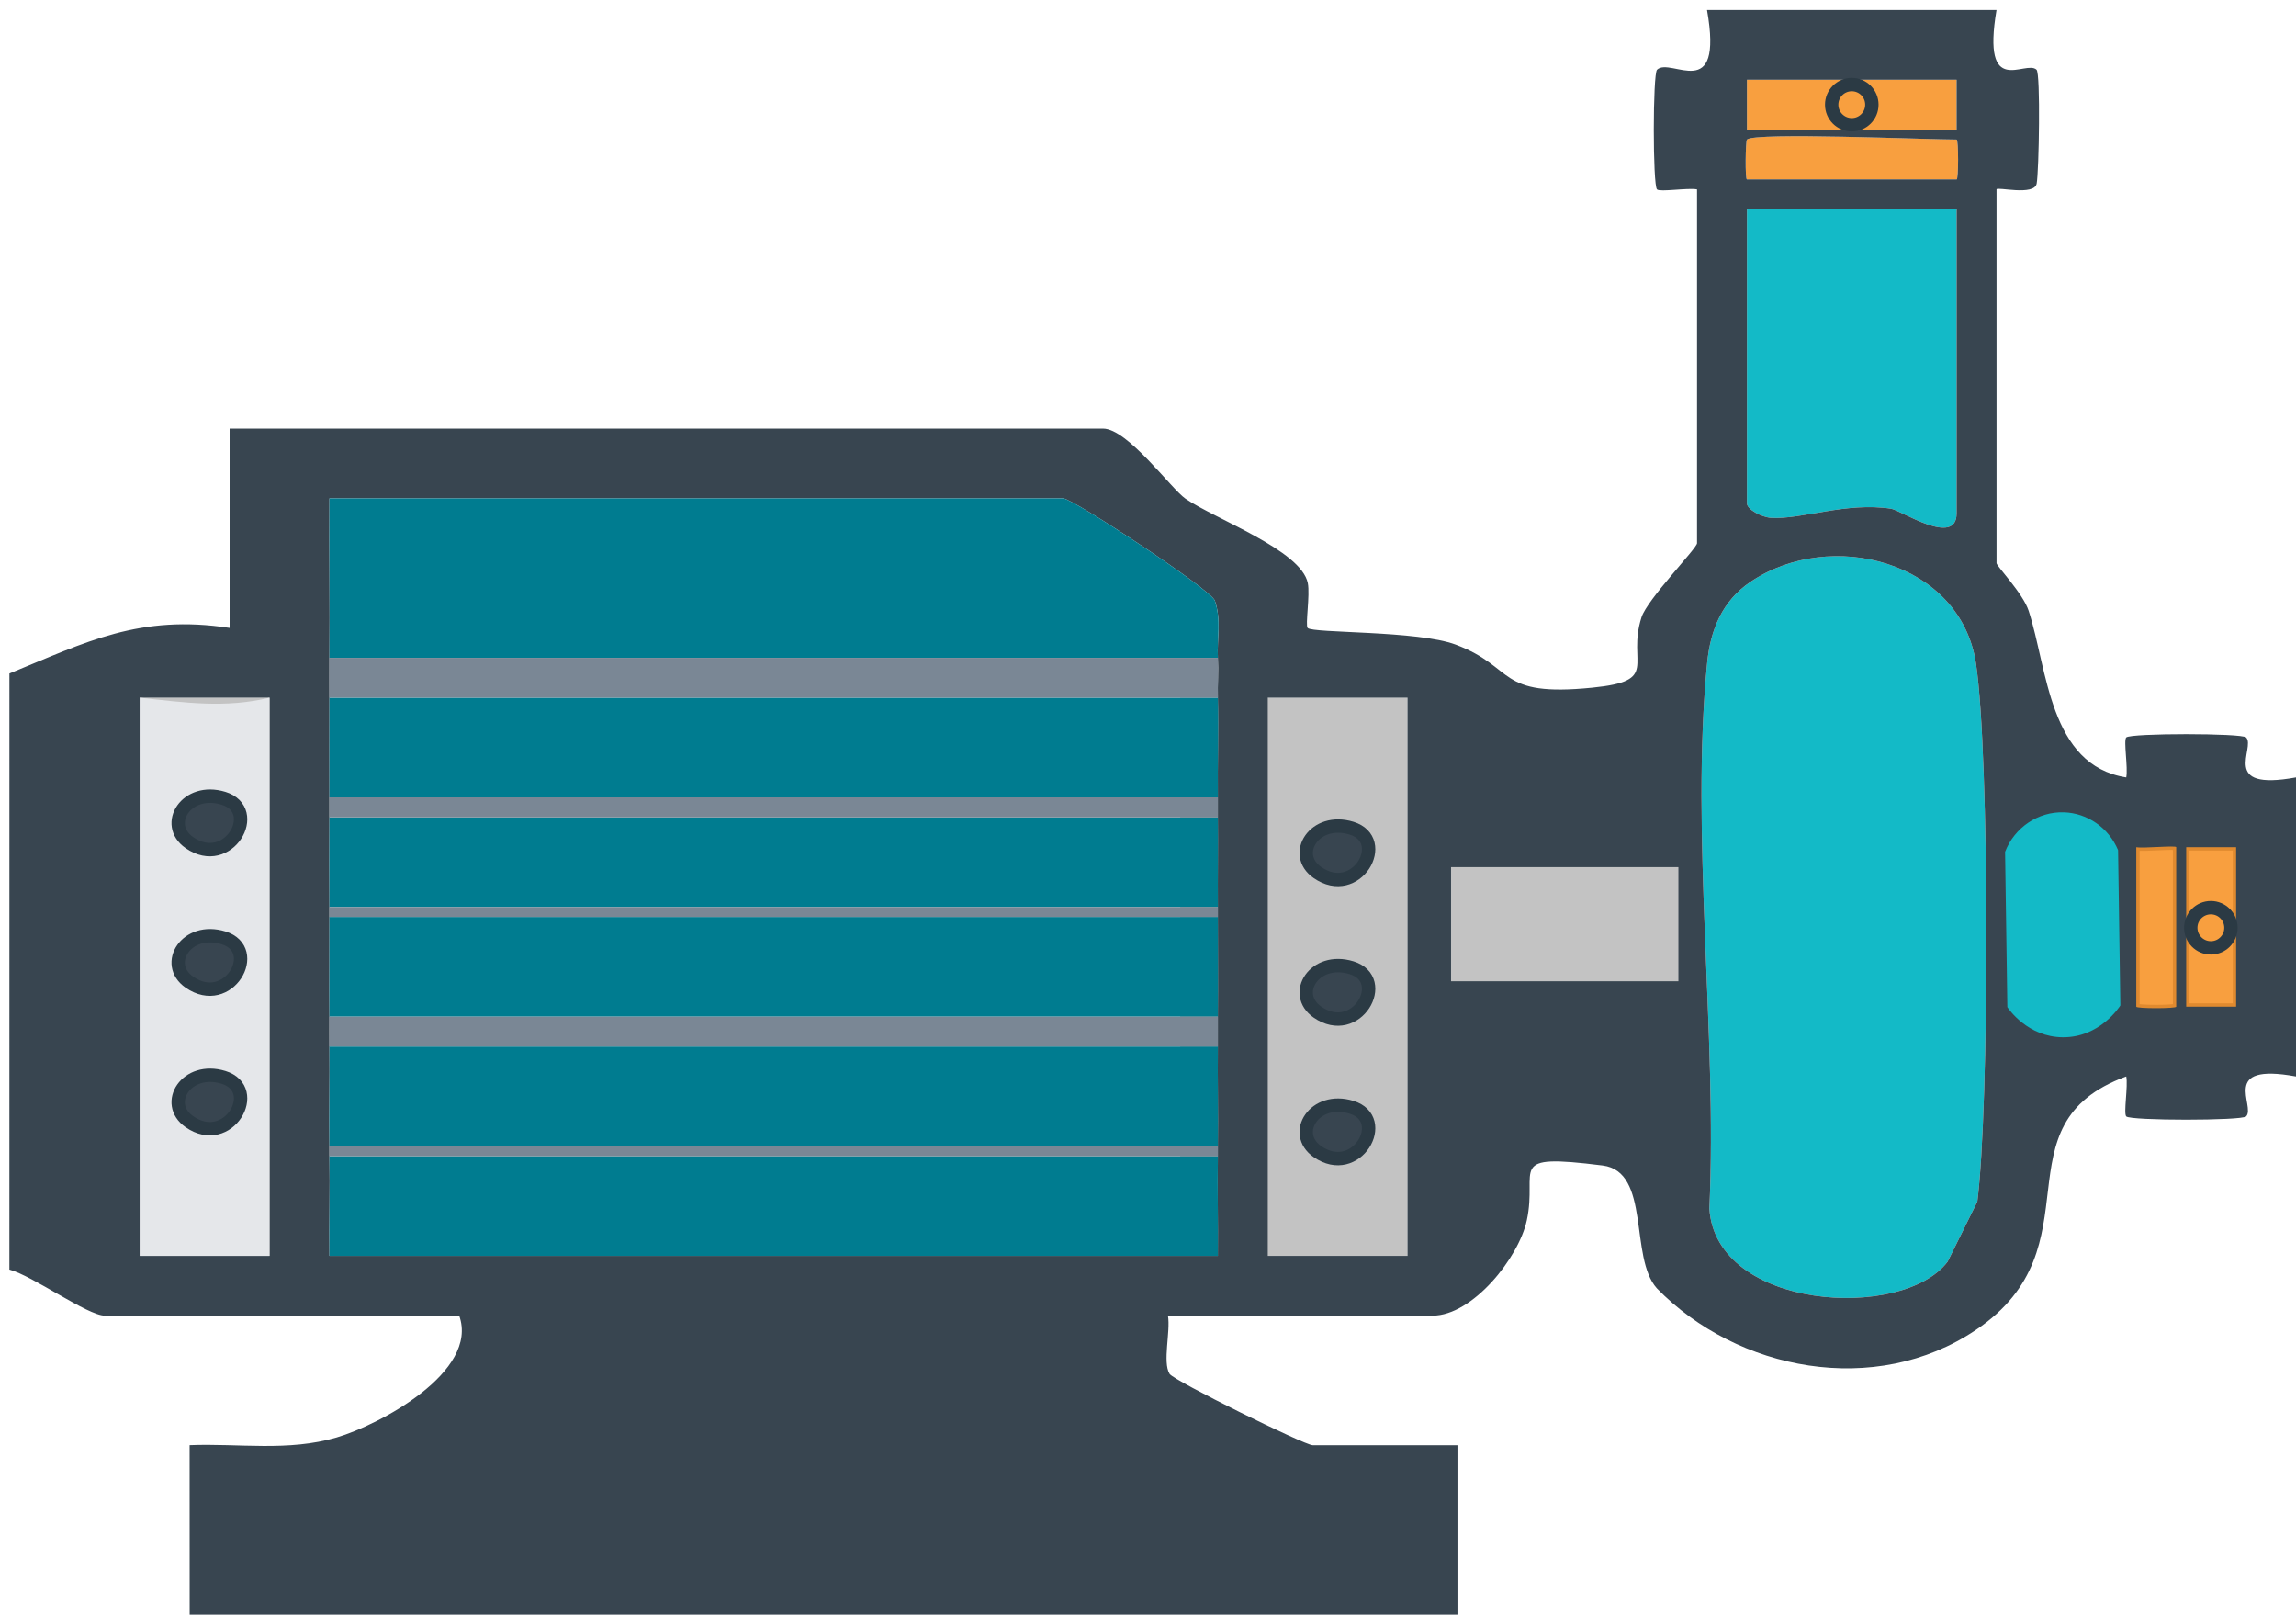
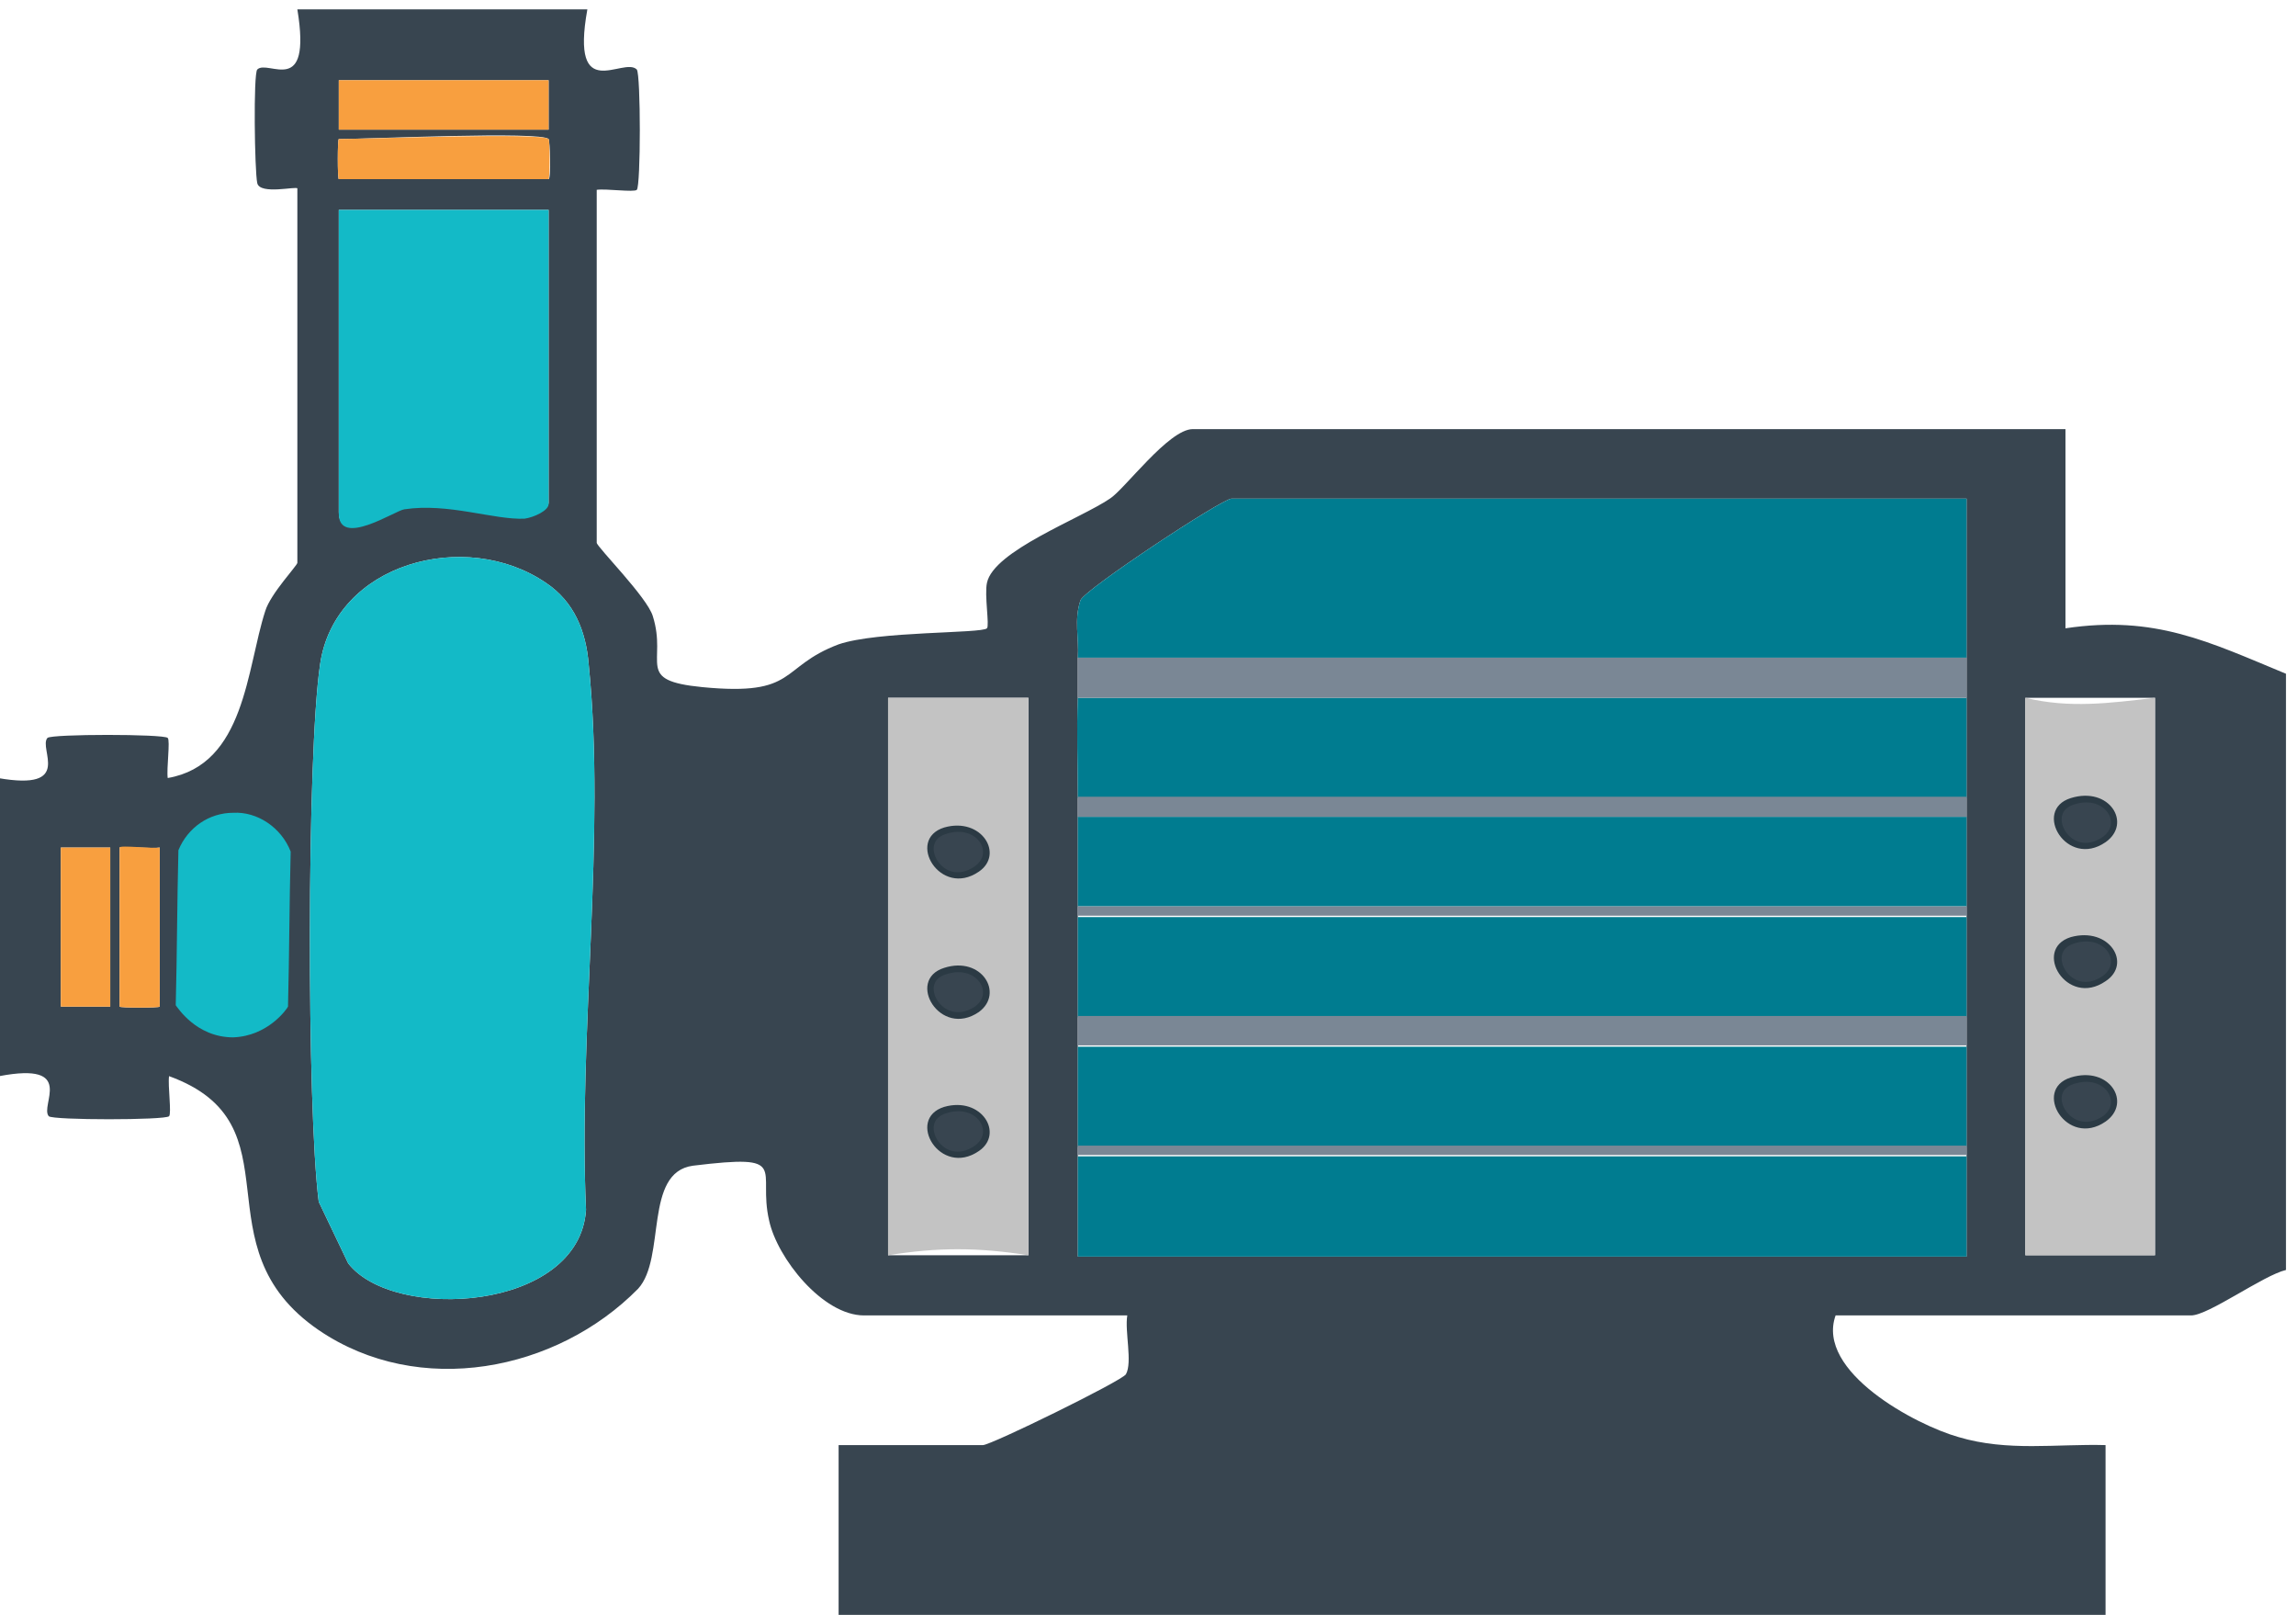
- <svg xmlns="http://www.w3.org/2000/svg" id="Layer_1" data-name="Layer 1" viewBox="0 0 171.75 120.75">
-   <defs>
-     <style>
-       .cls-1 {
-         fill: #13bac7;
-       }
- 
-       .cls-2 {
-         fill: #007c90;
-       }
- 
-       .cls-3 {
-         fill: #c3c3c3;
-       }
- 
-       .cls-4 {
-         fill: #e5e7ea;
-       }
- 
-       .cls-5 {
-         fill: none;
-       }
- 
-       .cls-6 {
-         fill: #384550;
-       }
- 
-       .cls-7 {
-         fill: #f89f3f;
-       }
- 
-       .cls-8 {
-         fill: #7a8795;
-       }
- 
-       .cls-9 {
-         fill: none;
-       }
- 
-       /* Non-scaling stroke for lines/edges */
-       .ns {
-         vector-effect: non-scaling-stroke;
-       }
- 
-       /* Detail preservation for tiny features */
-       .detail {
-         vector-effect: non-scaling-stroke;
-         stroke: #2b3a44;
-         stroke-width: 1;
-       }
-     </style>
-   </defs>
-   <path class="cls-4" d="M105.29,52.176v41.741c-3.723-.559-6.729-.56-10.454,0v-41.741M98.543,65.245c2.922,2.041,5.455-2.418,2.558-3.31-2.771-.852-4.509,1.946-2.558,3.31ZM98.543,75.68c2.922,2.041,5.455-2.418,2.558-3.31-2.771-.852-4.509,1.946-2.558,3.31ZM98.543,86.115c2.922,2.041,5.455-2.418,2.558-3.31-2.771-.852-4.509,1.946-2.558,3.31Z" />
-   <path class="cls-4" d="M124.332,64.847h-14.935c-1.625,0-1.625,7.454,0,7.454h14.935c1.625,0,1.625-7.454,0-7.454Z" />
-   <rect id="suction" class="cls-7 ns" x="163.536" y="63.356" width="3.734" height="11.926" stroke="#e08a2f" stroke-width="0.5" />
-   <path class="cls-7 ns" d="M159.802,63.356v11.926c0,.149,2.987,.149,2.987,0v-11.926c0-.149-2.452.099-2.987,0Z" stroke="#e08a2f" stroke-width="0.5" />
-   <rect class="cls-3" x="88.283" y="52.176" width="17.007" height="41.741" />
-   <rect class="cls-3" x="6.804" y="52.176" width="17.007" height="41.741" />
-   <path class="cls-6 detail" d="M101.101,61.935c-2.771-.852-4.509,1.946-2.558,3.31,2.922,2.041,5.455-2.418,2.558-3.31Z" />
-   <path class="cls-6 detail" d="M101.101,72.37c-2.771-.852-4.509,1.946-2.558,3.31,2.922,2.041,5.455-2.418,2.558-3.31Z" />
-   <path class="cls-6 detail" d="M101.101,82.805c-2.771-.852-4.509,1.946-2.558,3.31,2.922,2.041,5.455-2.418,2.558-3.31Z" />
-   <path class="cls-1" d="M147.911,89.864c.905-7.002.929-33.397-.101-40.25-1.149-7.647-10.876-10.15-16.869-6.1-2.113,1.428-2.994,3.584-3.238,6.06-1.262,12.845.768,27.752.165,40.812.491,7.583,14.444,8.426,17.82,3.97" />
-   <path class="cls-1" d="M130.679,15.653v21.988c0,.456,1.104,1.039,1.793,1.083,2.276.145,5.652-1.206,9.003-.677.702.111,4.886,2.888,4.886.339V15.653h-15.682Z" />
-   <rect class="cls-7" x="130.679" y="5.963" width="15.682" height="3.727" />
-   <path id="discharge" class="cls-7" d="M130.679,10.435c-.104.107-.149,2.981,0,2.981h15.682c.149,0,.149-2.981,0-2.981-2.211,0-15.137-.563-15.682,0Z" />
-   <path class="cls-6" d="M171.75,80.5c-5.763-1.058-2.996,2.212-3.729,2.988-.308.326-8.663.327-8.97,0-.214-.228.147-2.271,0-2.989-9.871,3.607-1.98,12.718-11.247,18.958-7.515,5.06-17.845,3.07-23.867-3.115-2.077-2.317-.436-8.729-4.055-9.183-7.353-.923-4.824.193-5.671,4.106-.603,2.786-4.042,7.123-7.054,7.123h-19.789c.204,1.197-.419,3.474.122,4.356.312.509,10.108,5.334,10.706,5.334h10.828v12.671H14.188l-.004-12.675c3.694-.146,7.349.495,10.998-.575,3.201-.939,10.668-4.914,9.168-9.111H7.841c-1.281,0-5.411-2.99-7.139-3.446l.002-44.576c5.763-2.36,9.759-4.44,16.471-3.409v-14.907h65.34c1.831,0,5.087,4.494,6.156,5.237,2.193,1.522,8.668,3.852,9.159,6.321.177.89-.2,3.156-.011,3.354.386.405,8.243.183,11.072,1.245,4.548,1.708,2.998,3.945,10.223,3.219,5.117-.514,2.562-1.776,3.676-5.261.432-1.352,4.155-5.169,4.155-5.543V14.162c-.698-.129-2.774.213-2.993.004-.324-.309-.321-8.642.002-8.953,1.024-.986,4.995,2.665,3.738-4.468h21.655c-1.13,6.704,2.165,3.687,2.994,4.468.31.292.181,7.597.009,8.518-.177.946-3.002.213-3.002.431v27.951c0,.215,1.976,2.253,2.403,3.564,1.415,4.346,1.519,11.546,7.3,12.461.145-.717-.214-2.762,0-2.988.308-.326,8.662-.325,8.97,0,.734.776-2.034,4.046,3.729,2.988v22.361h0ZM130.679,9.69h15.682v-3.727h-15.682v3.727ZM130.679,13.417h15.682c.149,0,.149-2.981,0-2.981-2.211,0-15.137-.563-15.682,0-.104.107-.149,2.981,0,2.981ZM130.679,37.641c0,.456,1.104,1.039,1.793,1.083,2.276.145,5.652-1.206,9.003-.677.702.111,4.886,2.888,4.886.339V15.653h-15.682v21.988ZM24.642,52.176c-.014,2.479.007,4.975,0,7.454,0,.497.003.994,0,1.491-.012,2.231-.009,4.477,0,6.708,0,.248,0,.497,0,.745.011,2.479-.02,4.975,0,7.454.006.745-.008,1.491,0,2.236.026,2.478-.034,4.976,0,7.454.003.248-.004.497,0,.745.043,2.477-.03,4.977,0,7.454h66.46c.03-2.477-.043-4.977,0-7.454.004-.248-.003-.497,0-.745.034-2.478-.026-4.975,0-7.454.008-.745-.006-1.491,0-2.236.02-2.478.002-4.975,0-7.454,0-.248.002-.497,0-.745-.015-2.231.021-4.477,0-6.708-.005-.497.006-.994,0-1.491-.029-2.477.063-4.978,0-7.454-.025-.991.049-1.992,0-2.981-.073-1.458.273-2.839-.229-4.282-.286-.823-10.636-7.644-11.346-7.644H24.642c-.026,3.965.035,7.961,0,11.926-.009.994.006,1.988,0,2.981ZM147.911,89.864c.905-7.002.929-33.397-.101-40.25-1.149-7.647-10.876-10.15-16.869-6.1-2.113,1.428-2.994,3.584-3.238,6.06-1.262,12.845.768,27.752.165,40.812.491,7.583,14.444,8.426,17.82,3.97M100.045,52.176h-5.21v41.741h10.454v-41.741h-5.245,0ZM20.162,93.917v-41.741h-9.708v41.741M163.536,75.282h3.734v-11.926h-3.734v11.926ZM159.802,75.282c0,.149,2.987,.149,2.987,0v-11.926c0-.149-2.452.099-2.987,0v11.926Z" />
-   <path class="cls-2" d="M91.102,49.194c-.073-1.458.273-2.839-.229-4.282-.286-.823-10.636-7.644-11.346-7.644H24.642c-.026,3.965.035,7.961,0,11.926,0,0,66.46,0,66.46,0Z" />
-   <path class="cls-2" d="M24.642,52.176c-.014,2.479.007,4.975,0,7.454h66.46c-.029-2.477.063-4.978,0-7.454H24.642Z" />
-   <path class="cls-2" d="M24.642,68.574c.011,2.479-.02,4.975,0,7.454h66.46c.02-2.478.002-4.975,0-7.454H24.642Z" />
-   <path class="cls-2" d="M24.642,78.264c.026,2.478-.034,4.976,0,7.454h66.46c.034-2.478-.026-4.975,0-7.454H24.642Z" />
-   <path class="cls-2" d="M24.642,86.463c.043,2.477-.03,4.977,0,7.454h66.46c.03-2.477-.043-4.977,0-7.454H24.642Z" />
-   <path class="cls-2" d="M24.642,61.12c-.012,2.231-.009,4.477,0,6.708h66.46c-.015-2.231.021-4.477,0-6.708,0,0-66.46,0-66.46,0Z" />
-   <path class="cls-4" d="M10.454,93.917v-41.741c3.359.36,6.369.802,9.708,0v41.741M14.161,63.008c2.922,2.041,5.455-2.418,2.558-3.31-2.771-.852-4.509,1.946-2.558,3.31ZM14.161,73.444c2.922,2.041,5.455-2.418,2.558-3.31-2.771-.852-4.509,1.946-2.558,3.31ZM14.161,83.879c2.922,2.041,5.455-2.418,2.558-3.31-2.771-.852-4.509,1.946-2.558,3.31Z" />
-   <path class="cls-8" d="M24.642,49.194c-.009.994.006,1.988,0,2.981h66.46c-.025-.991.049-1.992,0-2.981H24.642Z" />
-   <path class="cls-8" d="M24.642,76.028c.006.745-.008,1.491,0,2.236h66.46c.008-.745-.006-1.491,0-2.236H24.642Z" />
-   <path class="cls-8" d="M24.642,59.63c0,.497.003.994,0,1.491h66.46c-.005-.497.006-.994,0-1.491H24.642Z" />
-   <path class="cls-8" d="M24.642,67.829c0,.248,0,.497,0,.745h66.46c0-.248.002-.497,0-.745H24.642Z" />
-   <path class="cls-8" d="M24.642,85.718c.003.248-.004.497,0,.745h66.46c.004-.248-.003-.497,0-.745H24.642Z" />
-   <path class="cls-6 detail" d="M16.719,59.699c-2.771-.852-4.509,1.946-2.558,3.31,2.922,2.041,5.455-2.418,2.558-3.31Z" />
-   <path class="cls-6 detail" d="M16.719,70.134c-2.771-.852-4.509,1.946-2.558,3.31,2.922,2.041,5.455-2.418,2.558-3.31Z" />
-   <path class="cls-6 detail" d="M16.719,80.569c-2.771-.852-4.509,1.946-2.558,3.310,2.922,2.041,5.455-2.418,2.558-3.31Z" />
-   <polyline class="cls-6 ns" points="150.158 75.314 154.469 81.061 158.61 75.191" fill="none" stroke="#384550" stroke-width="1.5" />
-   <path class="cls-1" d="M149.988,63.698c.057,3.872.114,7.744.17,11.616.115.173,1.536,2.234,4.141,2.257,2.754.025,4.231-2.252,4.311-2.381-.057-3.872-.114-7.744-.17-11.616-.698-1.662-2.289-2.771-4.055-2.827-1.913-.061-3.687,1.124-4.396,2.951h-.001Z" />
-   <rect class="cls-3" x="108.544" y="64.847" width="17.007" height="8.534" />
-   <circle id="cp2" class="cls-5 detail" cx="138.52" cy="7.826" r="1.503" stroke="#999" stroke-width="1" />
-   <circle id="cp1" class="cls-5 detail" cx="165.381" cy="69.381" r="1.503" stroke="#999" stroke-width="1" />
+ <svg xmlns="http://www.w3.org/2000/svg" version="1.1" id="Layer_1" x="0px" y="0px" viewBox="0 0 171.8 120.8" style="enable-background:new 0 0 171.8 120.8;" xml:space="preserve">
+   <style type="text/css">
+ 	.st0{fill:#384550;}
+ 	.st1{fill:#007C90;}
+ 	.st2{fill:#7A8795;}
+ 	.st3{fill:#384550;stroke:#2B3A44;}
+ 	.st4{fill:#13BAC7;}
+ 	.st5{fill:#C3C3C3;}
+ 	.st6{fill:#F89F3F;}
+ </style>
+   <g id="artwork" transform="scale(-1, 1) translate(-171.75, 0)">
+     <g>
+       <path class="st0" d="M171.8,80.5c-5.8-1.1-3,2.2-3.7,3c-0.3,0.3-8.7,0.3-9,0c-0.2-0.2,0.1-2.3,0-3c-9.9,3.6-2,12.7-11.2,19    c-7.5,5.1-17.8,3.1-23.9-3.1c-2.1-2.3-0.4-8.7-4.1-9.2c-7.4-0.9-4.8,0.2-5.7,4.1c-0.6,2.8-4,7.1-7.1,7.1H87.4    c0.2,1.2-0.4,3.5,0.1,4.4c0.3,0.5,10.1,5.3,10.7,5.3H109v12.7H14.2v-12.7c3.7-0.1,7.3,0.5,11-0.6c3.2-0.9,10.7-4.9,9.2-9.1H7.8    c-1.3,0-5.4-3-7.1-3.4V50.4C6.5,48,10.5,46,17.2,47V32.1h65.3c1.8,0,5.1,4.5,6.2,5.2c2.2,1.5,8.7,3.9,9.2,6.3    c0.2,0.9-0.2,3.2,0,3.4c0.4,0.4,8.2,0.2,11.1,1.2c4.5,1.7,3,3.9,10.2,3.2c5.1-0.5,2.6-1.8,3.7-5.3c0.4-1.4,4.2-5.2,4.2-5.5V14.2    c-0.7-0.1-2.8,0.2-3,0c-0.3-0.3-0.3-8.6,0-9c1-1,5,2.7,3.7-4.5h21.7c-1.1,6.7,2.2,3.7,3,4.5c0.3,0.3,0.2,7.6,0,8.5    c-0.2,0.9-3,0.2-3,0.4v28c0,0.2,2,2.3,2.4,3.6c1.4,4.3,1.5,11.5,7.3,12.5c0.1-0.7-0.2-2.8,0-3c0.3-0.3,8.7-0.3,9,0    c0.7,0.8-2,4,3.7,3L171.8,80.5L171.8,80.5L171.8,80.5z M130.7,9.7h15.7V6h-15.7V9.7z M130.7,13.4h15.7c0.1,0,0.1-3,0-3    c-2.2,0-15.1-0.6-15.7,0C130.6,10.5,130.5,13.4,130.7,13.4z M130.7,37.6c0,0.5,1.1,1,1.8,1.1c2.3,0.1,5.7-1.2,9-0.7    c0.7,0.1,4.9,2.9,4.9,0.3V15.7h-15.7V37.6z M24.6,52.2c0,2.5,0,5,0,7.5c0,0.5,0,1,0,1.5c0,2.2,0,4.5,0,6.7c0,0.2,0,0.5,0,0.7    c0,2.5,0,5,0,7.5c0,0.7,0,1.5,0,2.2c0,2.5,0,5,0,7.5c0,0.2,0,0.5,0,0.7c0,2.5,0,5,0,7.5h66.5c0-2.5,0-5,0-7.5c0-0.2,0-0.5,0-0.7    c0-2.5,0-5,0-7.5c0-0.7,0-1.5,0-2.2c0-2.5,0-5,0-7.5c0-0.2,0-0.5,0-0.7c0-2.2,0-4.5,0-6.7c0-0.5,0-1,0-1.5c0-2.5,0.1-5,0-7.5    c0-1,0-2,0-3c-0.1-1.5,0.3-2.8-0.2-4.3c-0.3-0.8-10.6-7.6-11.3-7.6h-55c0,4,0,8,0,11.9C24.6,50.2,24.6,51.2,24.6,52.2z     M147.9,89.9c0.9-7,0.9-33.4-0.1-40.2c-1.1-7.6-10.9-10.2-16.9-6.1c-2.1,1.4-3,3.6-3.2,6.1c-1.3,12.8,0.8,27.8,0.2,40.8    c0.5,7.6,14.4,8.4,17.8,4 M100,52.2h-5.2v41.7h10.5V52.2H100L100,52.2L100,52.2z M20.2,93.9V52.2h-9.7v41.7 M163.5,75.3h3.7V63.4    h-3.7V75.3z M159.8,75.3c0,0.1,3,0.1,3,0V63.4c0-0.1-2.5,0.1-3,0V75.3z" />
+     </g>
+     <g id="motorblue">
+       <g>
+         <g>
+           <path class="st1" d="M79.6,37.3c0.7,0,11,6.8,11.3,7.6c0.5,1.5,0.1,2.8,0.2,4.3H24.6c0-3.9,0-7.9,0-11.9H79.6z" />
+           <path class="st1" d="M91.1,59.7H24.6c0-2.5,0-5,0-7.5h66.5C91.2,54.7,91.1,57.2,91.1,59.7z" />
+           <path class="st1" d="M91.1,76.1H24.6c0-2.5,0-5,0-7.5h66.5C91.1,71.1,91.1,73.6,91.1,76.1z" />
+           <path class="st1" d="M91.1,85.8H24.6c0-2.5,0-5,0-7.5h66.5C91.1,80.8,91.1,83.3,91.1,85.8z" />
+           <path class="st1" d="M91.1,94H24.6c0-2.5,0-5,0-7.5h66.5C91.1,89,91.1,91.5,91.1,94z" />
+           <path class="st1" d="M91.1,67.8H24.6c0-2.2,0-4.5,0-6.7h66.5C91.1,63.3,91.1,65.6,91.1,67.8z" />
+         </g>
+       </g>
+     </g>
+     <g id="motorfins">
+       <g>
+         <g>
+           <path class="st2" d="M91.1,49.2c0,1,0,2,0,3H24.6c0-1,0-2,0-3H91.1z" />
+           <path class="st2" d="M91.1,78.2H24.6c0-0.7,0-1.5,0-2.2h66.5C91.1,76.7,91.1,77.5,91.1,78.2z" />
+           <path class="st2" d="M91.1,61.1H24.6c0-0.5,0-1,0-1.5h66.5C91.1,60.1,91.1,60.6,91.1,61.1z" />
+           <path class="st2" d="M91.1,68.5H24.6c0-0.2,0-0.5,0-0.7h66.5C91.1,68,91.1,68.3,91.1,68.5z" />
+           <path class="st2" d="M91.1,86.4H24.6c0-0.2,0-0.5,0-0.7h66.5C91.1,85.9,91.1,86.2,91.1,86.4z" />
+         </g>
+       </g>
+     </g>
+     <g id="sidemotorbolts">
+       <g>
+         <g>
+           <path class="st3" d="M101.1,61.9c2.9,0.9,0.4,5.4-2.6,3.3C96.6,63.8,98.3,61,101.1,61.9z" />
+           <path class="st3" d="M101.1,72.4c2.9,0.9,0.4,5.3-2.6,3.3C96.6,74.3,98.3,71.5,101.1,72.4z" />
+           <path class="st3" d="M101.1,82.8c2.9,0.9,0.4,5.4-2.6,3.3C96.6,84.7,98.3,81.9,101.1,82.8z" />
+           <path class="st3" d="M14.1,63c-1.9-1.4-0.2-4.2,2.6-3.3C19.6,60.6,17.1,65.1,14.1,63z" />
+           <path class="st3" d="M16.7,70.1c2.9,0.9,0.4,5.4-2.6,3.3C12.2,72,13.9,69.2,16.7,70.1z" />
+           <path class="st3" d="M16.7,80.6c2.9,0.9,0.4,5.3-2.6,3.3C12.2,82.5,13.9,79.7,16.7,80.6z" />
+         </g>
+       </g>
+     </g>
+     <g id="pumphead">
+       <g>
+         <g>
+           <path class="st4" d="M127.7,49.7c0.2-2.5,1.1-4.7,3.2-6.1c6-4.1,15.8-1.5,16.9,6.1c1,6.8,1,33.2,0.1,40.2l-2.2,4.6      c-3.4,4.4-17.3,3.6-17.8-4C128.5,77.5,126.4,62.5,127.7,49.7z" />
+           <path class="st4" d="M141.5,38.1c-3.3-0.5-6.7,0.8-9,0.7c-0.7-0.1-1.8-0.6-1.8-1.1v-22h15.7v22.7      C146.4,41,142.2,38.2,141.5,38.1z" />
+           <path class="st4" d="M154.3,60.8c1.8,0,3.4,1.1,4.1,2.8c0.1,3.9,0.1,7.7,0.2,11.6c-0.1,0.1-1.5,2.4-4.3,2.4      c-2.6-0.1-4-2.1-4.1-2.3c-0.1-3.9-0.1-7.7-0.2-11.6C150.7,61.9,152.5,60.7,154.3,60.8z" />
+         </g>
+       </g>
+     </g>
+     <g id="endMotorBoltMount">
+       <g>
+         <g>
+           <path class="st5" d="M20.2,52.2v41.7h-9.7V52.2C13.9,52.6,16.9,53,20.2,52.2z M14.2,83.9c2.9,2,5.5-2.4,2.6-3.3      C13.9,79.7,12.2,82.5,14.2,83.9z M14.2,73.4c2.9,2,5.5-2.4,2.6-3.3C13.9,69.3,12.2,72.1,14.2,73.4z M14.2,63      c2.9,2,5.5-2.4,2.6-3.3C13.9,58.8,12.2,61.6,14.2,63z" />
+           <path class="st5" d="M105.3,93.9c-3.7-0.6-6.7-0.6-10.5,0V52.2h10.5V93.9z M101.1,61.9c-2.8-0.8-4.5,2-2.6,3.3      C101.4,67.2,104,62.8,101.1,61.9z M101.1,72.4c-2.8-0.9-4.5,1.9-2.6,3.3C101.4,77.7,104,73.3,101.1,72.4z M101.1,82.8      c-2.8-0.8-4.5,2-2.6,3.3C101.4,88.1,104,83.7,101.1,82.8z" />
+         </g>
+       </g>
+     </g>
+     <rect id="shaft" x="108.5" y="73.4" class="st5" width="17" height="-8.5" />
+     <g id="suctionAndDischarge">
+       <g>
+         <g>
+           <path class="st6" d="M162.8,63.4v11.9c0,0.1-3,0.1-3,0V63.4C160.3,63.5,162.8,63.2,162.8,63.4z" />
+           <rect x="163.5" y="63.4" class="st6" width="3.7" height="11.9" />
+           <path class="st6" d="M130.7,10.4c0.5-0.5,13.5,0,15.7,0c0.1,0,0.1,3,0,3h-15.7C130.6,13.4,130.6,10.5,130.7,10.4z" />
+           <rect x="130.7" y="6" class="st6" width="15.7" height="3.7" />
+         </g>
+       </g>
+     </g>
+   </g>
</svg>
